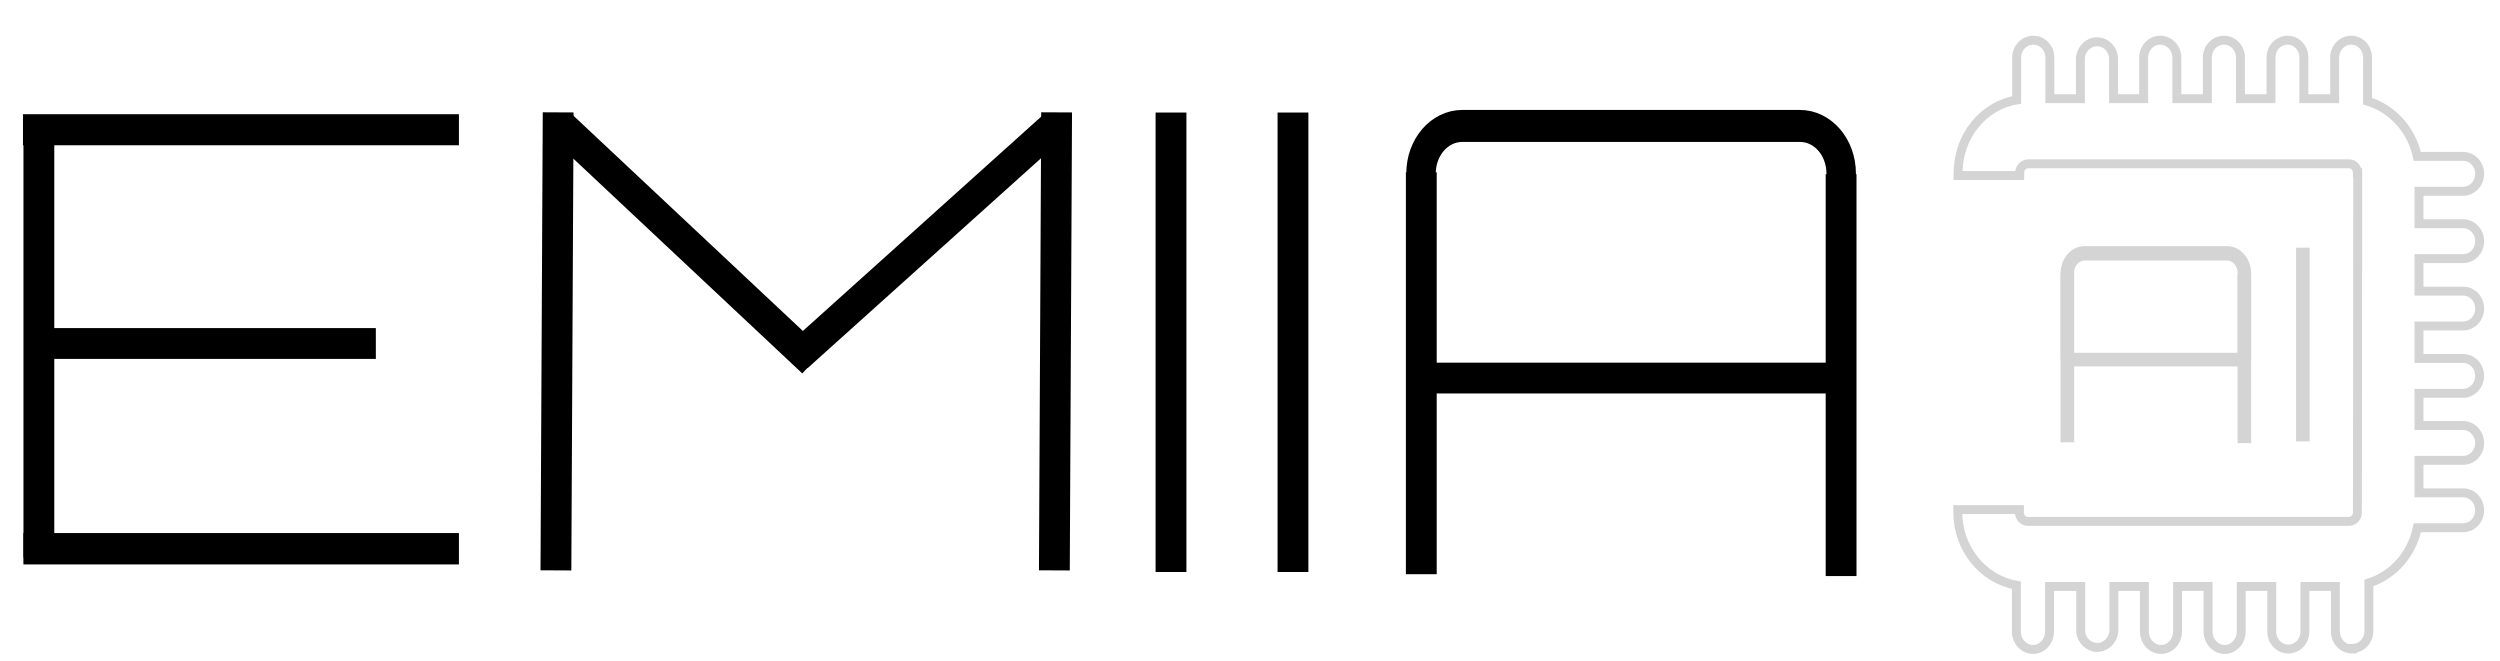
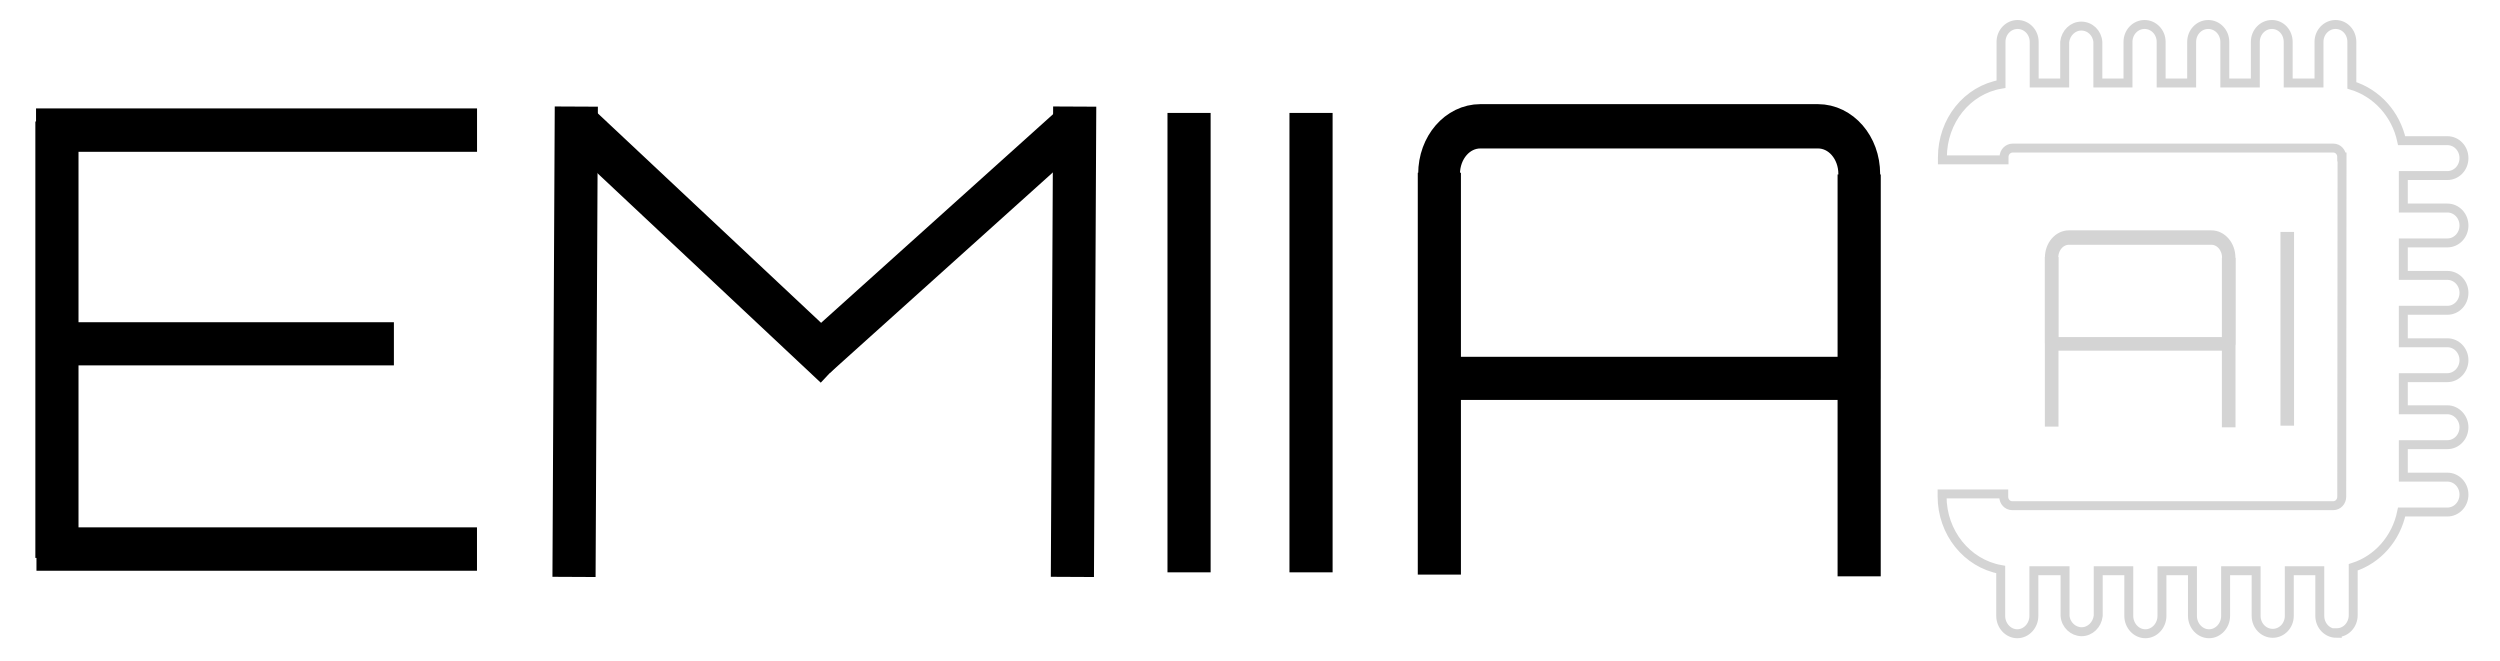
<svg xmlns="http://www.w3.org/2000/svg" width="153.301" height="40.522" viewBox="0 0 40.561 10.721" version="1.1" id="svg5116">
  <defs id="defs5110" />
  <g id="layer1" transform="translate(-26.3013,-119.7332)">
-     <path style="fill:none;fill-opacity:1;fill-rule:evenodd;stroke:#000000;stroke-width:0.5;stroke-linecap:square;stroke-linejoin:miter;stroke-miterlimit:4;stroke-dasharray:none;stroke-opacity:1" d="m 35.322,128.737 0.034,-6.931" id="path11581-8-7-2-8-1-9" />
-     <path id="use11583-4-2-1-5-9-1" d="m 43.409,128.737 0.034,-6.931" style="fill:none;fill-opacity:1;fill-rule:evenodd;stroke:#000000;stroke-width:0.5;stroke-linecap:square;stroke-linejoin:miter;stroke-miterlimit:4;stroke-dasharray:none;stroke-opacity:1" />
-     <path style="fill:none;fill-opacity:1;fill-rule:evenodd;stroke:#000000;stroke-width:0.509;stroke-linecap:butt;stroke-linejoin:bevel;stroke-miterlimit:4;stroke-dasharray:none;stroke-opacity:1" d="m 35.397,121.764 4.095,3.842" id="path11587-6-1-2-4-4-3" />
-     <path style="fill:none;fill-opacity:1;fill-rule:evenodd;stroke:#000000;stroke-width:0.5;stroke-linecap:butt;stroke-linejoin:miter;stroke-miterlimit:4;stroke-dasharray:none;stroke-opacity:1" d="m 43.409,121.768 -4.171,3.751" id="path11589-7-7-6-9-4-1" />
-     <path style="fill:none;fill-opacity:1;fill-rule:evenodd;stroke:#000000;stroke-width:0.5;stroke-linecap:butt;stroke-linejoin:miter;stroke-miterlimit:4;stroke-dasharray:none;stroke-opacity:1" d="m 26.932,121.699 v 7.081" id="path11573-0" />
-     <path style="fill:none;fill-opacity:1;fill-rule:evenodd;stroke:#000000;stroke-width:0.5;stroke-linecap:butt;stroke-linejoin:miter;stroke-miterlimit:4;stroke-dasharray:none;stroke-opacity:1" d="m 26.915,125.306 h 5.484" id="path11579-7" />
-     <path style="fill:none;fill-opacity:1;fill-rule:evenodd;stroke:#000000;stroke-width:0.504;stroke-linecap:butt;stroke-linejoin:miter;stroke-miterlimit:4;stroke-dasharray:none;stroke-opacity:1" d="M 26.674,121.838 H 33.747" id="path11579-7-0" />
-     <path style="fill:none;fill-opacity:1;fill-rule:evenodd;stroke:#000000;stroke-width:0.509;stroke-linecap:butt;stroke-linejoin:miter;stroke-miterlimit:4;stroke-dasharray:none;stroke-opacity:1" d="M 26.681,128.636 H 33.747" id="path11579-7-0-1" />
-     <path style="fill:#0b0b0b;fill-opacity:1;fill-rule:evenodd;stroke:#000000;stroke-width:0.5;stroke-linecap:butt;stroke-linejoin:round;stroke-miterlimit:4;stroke-dasharray:none;stroke-opacity:1" d="M 49.216,125.867 H 56.298" id="path11638-0" />
-     <path id="rect2320-3" style="color:#000000;font-style:normal;font-variant:normal;font-weight:normal;font-stretch:normal;font-size:medium;line-height:normal;font-family:sans-serif;font-variant-ligatures:normal;font-variant-position:normal;font-variant-caps:normal;font-variant-numeric:normal;font-variant-alternates:normal;font-feature-settings:normal;text-indent:0;text-align:start;text-decoration:none;text-decoration-line:none;text-decoration-style:solid;text-decoration-color:#000000;letter-spacing:normal;word-spacing:normal;text-transform:none;writing-mode:lr-tb;direction:ltr;text-orientation:mixed;dominant-baseline:auto;baseline-shift:baseline;text-anchor:start;white-space:normal;shape-padding:0;clip-rule:nonzero;display:inline;overflow:visible;visibility:visible;opacity:1;isolation:auto;mix-blend-mode:normal;color-interpolation:sRGB;color-interpolation-filters:linearRGB;solid-color:#000000;solid-opacity:1;vector-effect:none;fill:#0b0b0b;fill-opacity:1;fill-rule:evenodd;stroke:#000000;stroke-width:0.343;stroke-linecap:round;stroke-linejoin:round;stroke-miterlimit:4;stroke-dasharray:none;stroke-dashoffset:8.693;stroke-opacity:1;paint-order:markers fill stroke;color-rendering:auto;image-rendering:auto;shape-rendering:auto;text-rendering:auto;enable-background:accumulate" d="m 50.027,121.688 c -0.403,0 -0.738,0.379 -0.738,0.861 v 3.268 h 0.135 v -3.268 c 0,-0.375 0.264,-0.685 0.603,-0.685 h 5.476 c 0.34,0 0.603,0.31 0.603,0.685 v 3.316 c 0.002,1.1e-4 0.004,2e-5 0.006,1.1e-4 0.043,0.002 0.086,-0.004 0.129,-0.007 v -3.309 c 0,-0.482 -0.335,-0.861 -0.738,-0.861 z" />
-     <path style="fill:#0b0b0b;fill-opacity:1;stroke:#000000;stroke-width:0.5;stroke-linecap:butt;stroke-linejoin:miter;stroke-miterlimit:4;stroke-dasharray:none;stroke-opacity:1" d="m 49.361,122.529 c 0,6.52 0,6.52 0,6.52" id="path2821" />
-     <path style="fill:#0b0b0b;fill-opacity:1;stroke:#000000;stroke-width:0.5;stroke-linecap:butt;stroke-linejoin:miter;stroke-miterlimit:4;stroke-dasharray:none;stroke-opacity:1" d="m 56.172,122.559 c 0,6.52 0,6.52 0,6.52" id="path2821-7" />
-     <path id="path849-9" d="m 64.461,130.263 c -0.148,0 -0.269,-0.125 -0.269,-0.283 v -0.732 h -0.495 v 0.732 c 0,0.158 -0.121,0.283 -0.269,0.283 -0.148,0 -0.269,-0.125 -0.269,-0.283 v -0.732 h -0.495 v 0.732 c 0,0.158 -0.121,0.29 -0.269,0.29 -0.148,0 -0.269,-0.132 -0.269,-0.29 v -0.732 h -0.495 v 0.732 c 0,0.158 -0.121,0.29 -0.269,0.29 -0.148,0 -0.269,-0.132 -0.269,-0.29 v -0.732 h -0.495 v 0.732 c -0.017,0.145 -0.132,0.257 -0.269,0.257 -0.137,0 -0.258,-0.112 -0.269,-0.257 v -0.732 h -0.506 v 0.732 c 0,0.158 -0.121,0.29 -0.269,0.29 -0.148,0 -0.269,-0.132 -0.269,-0.29 v -0.752 c -0.55,-0.099 -0.951,-0.6 -0.951,-1.187 0,0 0,0 0,0 v -0.04 h 1 v 0.046 c 0,0.079 0.06,0.145 0.137,0.145 h 5.205 c 0.005,0 0.005,0 0.005,0 0.077,0 0.137,-0.066 0.137,-0.145 0,0 0,0 0,0 l 0.005,-5.512 c -0.005,0 -0.005,0 -0.005,0 0,-0.079 -0.06,-0.145 -0.137,-0.145 0,0 0,0 -0.005,0 h -5.194 c -0.082,0 -0.143,0.066 -0.143,0.145 v 0.046 h -1 v -0.04 c 0,0 0,0 0,0 0,-0.593 0.401,-1.094 0.951,-1.187 v -0.686 c 0,-0.158 0.121,-0.283 0.269,-0.283 0.148,0 0.269,0.125 0.269,0.283 v 0.666 h 0.495 v -0.666 c 0.017,-0.145 0.132,-0.257 0.269,-0.257 0.143,0 0.258,0.112 0.269,0.257 v 0.666 h 0.489 v -0.666 c 0,-0.158 0.121,-0.283 0.269,-0.283 0.148,0 0.269,0.125 0.269,0.283 v 0.666 h 0.495 v -0.666 c 0,-0.158 0.121,-0.283 0.269,-0.283 0.148,0 0.269,0.125 0.269,0.283 v 0.666 h 0.495 v -0.666 c 0,-0.158 0.121,-0.283 0.269,-0.283 0.148,0 0.264,0.125 0.264,0.283 v 0.666 h 0.5 v -0.666 c 0,-0.158 0.121,-0.283 0.269,-0.283 0.148,0 0.264,0.125 0.264,0.283 v 0.705 c 0.407,0.125 0.715,0.468 0.808,0.897 h 0.742 c 0.148,0 0.269,0.125 0.269,0.283 0,0.158 -0.121,0.283 -0.269,0.283 h -0.715 v 0.527 h 0.715 c 0.148,0 0.269,0.125 0.269,0.283 0,0.158 -0.121,0.283 -0.269,0.283 h -0.715 v 0.527 h 0.715 c 0.148,0 0.269,0.125 0.269,0.283 0,0.158 -0.121,0.283 -0.269,0.283 h -0.715 v 0.527 h 0.715 c 0.148,0 0.269,0.125 0.269,0.283 0,0.152 -0.121,0.283 -0.269,0.283 h -0.715 v 0.521 h 0.715 c 0.148,0 0.269,0.132 0.269,0.283 0,0.158 -0.121,0.283 -0.269,0.283 h -0.715 v 0.527 h 0.715 c 0.148,0 0.269,0.125 0.269,0.283 0,0.158 -0.121,0.283 -0.269,0.283 h -0.742 c -0.088,0.429 -0.39,0.771 -0.786,0.897 v 0.778 c 0,0 0,0 0,0 0,0.158 -0.121,0.283 -0.264,0.283 -0.005,0 -0.011,0 -0.011,0 z" style="fill:none;stroke:#d4d4d4;stroke-width:0.145;stroke-linecap:butt;stroke-linejoin:miter;stroke-miterlimit:4;stroke-dasharray:none;stroke-opacity:1" />
-     <path style="fill:#0b0b0b;fill-opacity:1;stroke:#000000;stroke-width:0.5;stroke-linecap:butt;stroke-linejoin:miter;stroke-miterlimit:4;stroke-dasharray:none;stroke-opacity:1" d="m 47.279,121.559 c 0,7.454 0,7.454 0,7.454" id="path2821-3" />
-     <path style="fill:#0b0b0b;fill-opacity:1;stroke:#000000;stroke-width:0.5;stroke-linecap:butt;stroke-linejoin:miter;stroke-miterlimit:4;stroke-dasharray:none;stroke-opacity:1" d="m 45.3,121.559 c 0,7.454 0,7.454 0,7.454" id="path2821-3-4" />
-     <path style="fill:#0b0b0b;fill-opacity:1;fill-rule:evenodd;stroke:#d4d4d4;stroke-width:0.221;stroke-linecap:butt;stroke-linejoin:round;stroke-miterlimit:4;stroke-dasharray:none;stroke-opacity:1" d="m 59.782,125.567 h 2.986" id="path11638-0-7" />
-     <path id="rect2320-3-3" style="color:#000000;font-style:normal;font-variant:normal;font-weight:normal;font-stretch:normal;font-size:medium;line-height:normal;font-family:sans-serif;font-variant-ligatures:normal;font-variant-position:normal;font-variant-caps:normal;font-variant-numeric:normal;font-variant-alternates:normal;font-feature-settings:normal;text-indent:0;text-align:start;text-decoration:none;text-decoration-line:none;text-decoration-style:solid;text-decoration-color:#000000;letter-spacing:normal;word-spacing:normal;text-transform:none;writing-mode:lr-tb;direction:ltr;text-orientation:mixed;dominant-baseline:auto;baseline-shift:baseline;text-anchor:start;white-space:normal;shape-padding:0;clip-rule:nonzero;display:inline;overflow:visible;visibility:visible;opacity:1;isolation:auto;mix-blend-mode:normal;color-interpolation:sRGB;color-interpolation-filters:linearRGB;solid-color:#000000;solid-opacity:1;vector-effect:none;fill:#0b0b0b;fill-opacity:1;fill-rule:evenodd;stroke:#d4d4d4;stroke-width:0.16;stroke-linecap:round;stroke-linejoin:round;stroke-miterlimit:4;stroke-dasharray:none;stroke-dashoffset:8.693;stroke-opacity:1;paint-order:markers fill stroke;color-rendering:auto;image-rendering:auto;shape-rendering:auto;text-rendering:auto;enable-background:accumulate" d="m 60.124,123.806 c -0.17,0 -0.311,0.16 -0.311,0.363 v 1.378 h 0.057 v -1.378 c 0,-0.158 0.111,-0.289 0.254,-0.289 h 2.309 c 0.143,0 0.254,0.131 0.254,0.289 v 1.398 c 7.12e-4,4e-5 0.002,10e-6 0.003,4e-5 0.018,7.2e-4 0.036,-0.002 0.054,-0.003 v -1.395 c 0,-0.203 -0.141,-0.363 -0.311,-0.363 z" />
-     <path style="fill:#0b0b0b;fill-opacity:1;stroke:#d4d4d4;stroke-width:0.221;stroke-linecap:butt;stroke-linejoin:miter;stroke-miterlimit:4;stroke-dasharray:none;stroke-opacity:1" d="m 59.843,124.16 c 0,2.749 0,2.749 0,2.749" id="path2821-73" />
-     <path style="fill:#0b0b0b;fill-opacity:1;stroke:#d4d4d4;stroke-width:0.221;stroke-linecap:butt;stroke-linejoin:miter;stroke-miterlimit:4;stroke-dasharray:none;stroke-opacity:1" d="m 62.714,124.173 c 0,2.749 0,2.749 0,2.749" id="path2821-7-5" />
-     <path style="fill:#0b0b0b;fill-opacity:1;stroke:#d4d4d4;stroke-width:0.22;stroke-linecap:butt;stroke-linejoin:miter;stroke-miterlimit:4;stroke-dasharray:none;stroke-opacity:1" d="m 63.664,123.751 c 0,3.143 0,3.143 0,3.143" id="path2821-3-8" />
+     <path style="fill:none;fill-opacity:1;fill-rule:evenodd;stroke:#000000;stroke-width:0.7;stroke-linecap:square;stroke-linejoin:miter;stroke-miterlimit:4;stroke-dasharray:none;stroke-opacity:1" d="m 35.616,128.743 0.034,-6.931" id="path11581-8-7-2-8-1-9" />
+     <path id="use11583-4-2-1-5-9-1" d="m 43.702,128.743 0.034,-6.931" style="fill:none;fill-opacity:1;fill-rule:evenodd;stroke:#000000;stroke-width:0.7;stroke-linecap:square;stroke-linejoin:miter;stroke-miterlimit:4;stroke-dasharray:none;stroke-opacity:1" />
+     <path style="fill:none;fill-opacity:1;fill-rule:evenodd;stroke:#000000;stroke-width:0.712;stroke-linecap:butt;stroke-linejoin:bevel;stroke-miterlimit:4;stroke-dasharray:none;stroke-opacity:1" d="m 35.695,121.774 4.166,3.908" id="path11587-6-1-2-4-4-3" />
+     <path style="fill:none;fill-opacity:1;fill-rule:evenodd;stroke:#000000;stroke-width:0.7;stroke-linecap:butt;stroke-linejoin:miter;stroke-miterlimit:4;stroke-dasharray:none;stroke-opacity:1" d="m 43.702,121.773 -4.171,3.751" id="path11589-7-7-6-9-4-1" />
+     <path style="fill:none;fill-opacity:1;fill-rule:evenodd;stroke:#000000;stroke-width:0.7;stroke-linecap:butt;stroke-linejoin:miter;stroke-miterlimit:4;stroke-dasharray:none;stroke-opacity:1" d="m 27.225,121.704 v 7.081" id="path11573-0" />
+     <path style="fill:none;fill-opacity:1;fill-rule:evenodd;stroke:#000000;stroke-width:0.7;stroke-linecap:butt;stroke-linejoin:miter;stroke-miterlimit:4;stroke-dasharray:none;stroke-opacity:1" d="m 27.208,125.311 h 5.484" id="path11579-7" />
+     <path style="fill:none;fill-opacity:1;fill-rule:evenodd;stroke:#000000;stroke-width:0.704;stroke-linecap:butt;stroke-linejoin:miter;stroke-miterlimit:4;stroke-dasharray:none;stroke-opacity:1" d="m 26.886,121.844 h 7.155" id="path11579-7-0" />
+     <path style="fill:none;fill-opacity:1;fill-rule:evenodd;stroke:#000000;stroke-width:0.704;stroke-linecap:butt;stroke-linejoin:miter;stroke-miterlimit:4;stroke-dasharray:none;stroke-opacity:1" d="m 26.893,128.641 h 7.147" id="path11579-7-0-1" />
+     <path style="fill:#0b0b0b;fill-opacity:1;fill-rule:evenodd;stroke:#000000;stroke-width:0.7;stroke-linecap:butt;stroke-linejoin:round;stroke-miterlimit:4;stroke-dasharray:none;stroke-opacity:1" d="m 49.509,125.872 h 7.083" id="path11638-0" />
+     <path id="rect2320-3" style="color:#000000;font-style:normal;font-variant:normal;font-weight:normal;font-stretch:normal;font-size:medium;line-height:normal;font-family:sans-serif;font-variant-ligatures:normal;font-variant-position:normal;font-variant-caps:normal;font-variant-numeric:normal;font-variant-alternates:normal;font-feature-settings:normal;text-indent:0;text-align:start;text-decoration:none;text-decoration-line:none;text-decoration-style:solid;text-decoration-color:#000000;letter-spacing:normal;word-spacing:normal;text-transform:none;writing-mode:lr-tb;direction:ltr;text-orientation:mixed;dominant-baseline:auto;baseline-shift:baseline;text-anchor:start;white-space:normal;shape-padding:0;clip-rule:nonzero;display:inline;overflow:visible;visibility:visible;opacity:1;isolation:auto;mix-blend-mode:normal;color-interpolation:sRGB;color-interpolation-filters:linearRGB;solid-color:#000000;solid-opacity:1;vector-effect:none;fill:#0b0b0b;fill-opacity:1;fill-rule:evenodd;stroke:#000000;stroke-width:0.543;stroke-linecap:round;stroke-linejoin:round;stroke-miterlimit:4;stroke-dasharray:none;stroke-dashoffset:8.693;stroke-opacity:1;paint-order:markers fill stroke;color-rendering:auto;image-rendering:auto;shape-rendering:auto;text-rendering:auto;enable-background:accumulate" d="m 50.32,121.694 c -0.403,0 -0.738,0.379 -0.738,0.861 v 3.268 h 0.135 v -3.268 c 0,-0.375 0.264,-0.685 0.603,-0.685 h 5.476 c 0.34,0 0.603,0.31 0.603,0.685 v 3.316 c 0.002,1.1e-4 0.004,2e-5 0.006,1.1e-4 0.043,0.002 0.086,-0.004 0.129,-0.007 v -3.309 c 0,-0.482 -0.335,-0.861 -0.738,-0.861 z" />
+     <path style="fill:#0b0b0b;fill-opacity:1;stroke:#000000;stroke-width:0.7;stroke-linecap:butt;stroke-linejoin:miter;stroke-miterlimit:4;stroke-dasharray:none;stroke-opacity:1" d="m 49.654,122.535 c 0,6.52 0,6.52 0,6.52" id="path2821" />
+     <path style="fill:#0b0b0b;fill-opacity:1;stroke:#000000;stroke-width:0.7;stroke-linecap:butt;stroke-linejoin:miter;stroke-miterlimit:4;stroke-dasharray:none;stroke-opacity:1" d="m 56.465,122.564 c 0,6.52 0,6.52 0,6.52" id="path2821-7" />
+     <path style="fill:#0b0b0b;fill-opacity:1;stroke:#000000;stroke-width:0.7;stroke-linecap:butt;stroke-linejoin:miter;stroke-miterlimit:4;stroke-dasharray:none;stroke-opacity:1" d="m 47.572,121.565 c 0,7.454 0,7.454 0,7.454" id="path2821-3" />
+     <path style="fill:#0b0b0b;fill-opacity:1;stroke:#000000;stroke-width:0.7;stroke-linecap:butt;stroke-linejoin:miter;stroke-miterlimit:4;stroke-dasharray:none;stroke-opacity:1" d="m 45.593,121.565 c 0,7.454 0,7.454 0,7.454" id="path2821-3-4" />
+     <g id="g2207" transform="translate(-0.9883726,0.1722013)">
+       <path style="fill:none;stroke:#d4d4d4;stroke-width:0.145;stroke-linecap:butt;stroke-linejoin:miter;stroke-miterlimit:4;stroke-dasharray:none;stroke-opacity:1" d="m 65.196,129.836 c -0.148,0 -0.269,-0.125 -0.269,-0.283 v -0.732 H 64.432 v 0.732 c 0,0.158 -0.121,0.283 -0.269,0.283 -0.148,0 -0.269,-0.125 -0.269,-0.283 v -0.732 H 63.399 v 0.732 c 0,0.158 -0.121,0.29 -0.269,0.29 -0.148,0 -0.269,-0.132 -0.269,-0.29 v -0.732 h -0.495 v 0.732 c 0,0.158 -0.121,0.29 -0.269,0.29 -0.148,0 -0.269,-0.132 -0.269,-0.29 v -0.732 H 61.332 v 0.732 c -0.017,0.145 -0.132,0.257 -0.269,0.257 -0.137,0 -0.258,-0.112 -0.269,-0.257 v -0.732 h -0.506 v 0.732 c 0,0.158 -0.121,0.29 -0.269,0.29 -0.148,0 -0.269,-0.132 -0.269,-0.29 v -0.752 c -0.55,-0.099 -0.951,-0.6 -0.951,-1.187 0,0 0,0 0,0 v -0.04 h 1 v 0.046 c 0,0.079 0.06,0.145 0.137,0.145 h 5.205 c 0.005,0 0.005,0 0.005,0 0.077,0 0.137,-0.066 0.137,-0.145 0,0 0,0 0,0 l 0.005,-5.512 c -0.005,0 -0.005,0 -0.005,0 0,-0.079 -0.06,-0.145 -0.137,-0.145 0,0 0,0 -0.005,0 H 59.947 c -0.082,0 -0.143,0.066 -0.143,0.145 v 0.046 h -1 v -0.04 c 0,0 0,0 0,0 0,-0.593 0.401,-1.094 0.951,-1.187 v -0.686 c 0,-0.158 0.121,-0.283 0.269,-0.283 0.148,0 0.269,0.125 0.269,0.283 v 0.666 h 0.495 v -0.666 c 0.017,-0.145 0.132,-0.257 0.269,-0.257 0.143,0 0.258,0.112 0.269,0.257 v 0.666 h 0.489 v -0.666 c 0,-0.158 0.121,-0.283 0.269,-0.283 0.148,0 0.269,0.125 0.269,0.283 v 0.666 h 0.495 v -0.666 c 0,-0.158 0.121,-0.283 0.269,-0.283 0.148,0 0.269,0.125 0.269,0.283 v 0.666 h 0.495 v -0.666 c 0,-0.158 0.121,-0.283 0.269,-0.283 0.148,0 0.264,0.125 0.264,0.283 v 0.666 h 0.5 v -0.666 c 0,-0.158 0.121,-0.283 0.269,-0.283 0.148,0 0.264,0.125 0.264,0.283 v 0.705 c 0.407,0.125 0.715,0.468 0.808,0.897 h 0.742 c 0.148,0 0.269,0.125 0.269,0.283 0,0.158 -0.121,0.283 -0.269,0.283 h -0.715 v 0.527 h 0.715 c 0.148,0 0.269,0.125 0.269,0.283 0,0.158 -0.121,0.283 -0.269,0.283 h -0.715 v 0.527 h 0.715 c 0.148,0 0.269,0.125 0.269,0.283 0,0.158 -0.121,0.283 -0.269,0.283 h -0.715 v 0.527 h 0.715 c 0.148,0 0.269,0.125 0.269,0.283 0,0.152 -0.121,0.283 -0.269,0.283 h -0.715 v 0.521 h 0.715 c 0.148,0 0.269,0.132 0.269,0.283 0,0.158 -0.121,0.283 -0.269,0.283 h -0.715 v 0.527 h 0.715 c 0.148,0 0.269,0.125 0.269,0.283 0,0.158 -0.121,0.283 -0.269,0.283 h -0.742 c -0.088,0.429 -0.39,0.771 -0.786,0.897 v 0.778 c 0,0 0,0 0,0 0,0.158 -0.121,0.283 -0.264,0.283 -0.005,0 -0.011,0 -0.011,0 z" id="path849-9" />
+       <path id="path11638-0-7" d="m 60.516,125.14 h 2.986" style="fill:#0b0b0b;fill-opacity:1;fill-rule:evenodd;stroke:#d4d4d4;stroke-width:0.221;stroke-linecap:butt;stroke-linejoin:round;stroke-miterlimit:4;stroke-dasharray:none;stroke-opacity:1" />
+       <path d="m 60.858,123.378 c -0.17,0 -0.311,0.16 -0.311,0.363 v 1.378 h 0.057 v -1.378 c 0,-0.158 0.111,-0.289 0.254,-0.289 h 2.309 c 0.143,0 0.254,0.131 0.254,0.289 v 1.398 c 7.12e-4,4e-5 0.002,1e-5 0.003,4e-5 0.018,7.2e-4 0.036,-0.002 0.054,-0.003 v -1.395 c 0,-0.203 -0.141,-0.363 -0.311,-0.363 z" style="color:#000000;font-style:normal;font-variant:normal;font-weight:normal;font-stretch:normal;font-size:medium;line-height:normal;font-family:sans-serif;font-variant-ligatures:normal;font-variant-position:normal;font-variant-caps:normal;font-variant-numeric:normal;font-variant-alternates:normal;font-feature-settings:normal;text-indent:0;text-align:start;text-decoration:none;text-decoration-line:none;text-decoration-style:solid;text-decoration-color:#000000;letter-spacing:normal;word-spacing:normal;text-transform:none;writing-mode:lr-tb;direction:ltr;text-orientation:mixed;dominant-baseline:auto;baseline-shift:baseline;text-anchor:start;white-space:normal;shape-padding:0;clip-rule:nonzero;display:inline;overflow:visible;visibility:visible;opacity:1;isolation:auto;mix-blend-mode:normal;color-interpolation:sRGB;color-interpolation-filters:linearRGB;solid-color:#000000;solid-opacity:1;vector-effect:none;fill:#0b0b0b;fill-opacity:1;fill-rule:evenodd;stroke:#d4d4d4;stroke-width:0.16;stroke-linecap:round;stroke-linejoin:round;stroke-miterlimit:4;stroke-dasharray:none;stroke-dashoffset:8.693;stroke-opacity:1;paint-order:markers fill stroke;color-rendering:auto;image-rendering:auto;shape-rendering:auto;text-rendering:auto;enable-background:accumulate" id="rect2320-3-3" />
+       <path id="path2821-73" d="m 60.577,123.733 c 0,2.749 0,2.749 0,2.749" style="fill:#0b0b0b;fill-opacity:1;stroke:#d4d4d4;stroke-width:0.221;stroke-linecap:butt;stroke-linejoin:miter;stroke-miterlimit:4;stroke-dasharray:none;stroke-opacity:1" />
+       <path id="path2821-7-5" d="m 63.449,123.745 c 0,2.749 0,2.749 0,2.749" style="fill:#0b0b0b;fill-opacity:1;stroke:#d4d4d4;stroke-width:0.221;stroke-linecap:butt;stroke-linejoin:miter;stroke-miterlimit:4;stroke-dasharray:none;stroke-opacity:1" />
+       <path id="path2821-3-8" d="m 64.399,123.324 c 0,3.143 0,3.143 0,3.143" style="fill:#0b0b0b;fill-opacity:1;stroke:#d4d4d4;stroke-width:0.22;stroke-linecap:butt;stroke-linejoin:miter;stroke-miterlimit:4;stroke-dasharray:none;stroke-opacity:1" />
+     </g>
  </g>
</svg>
